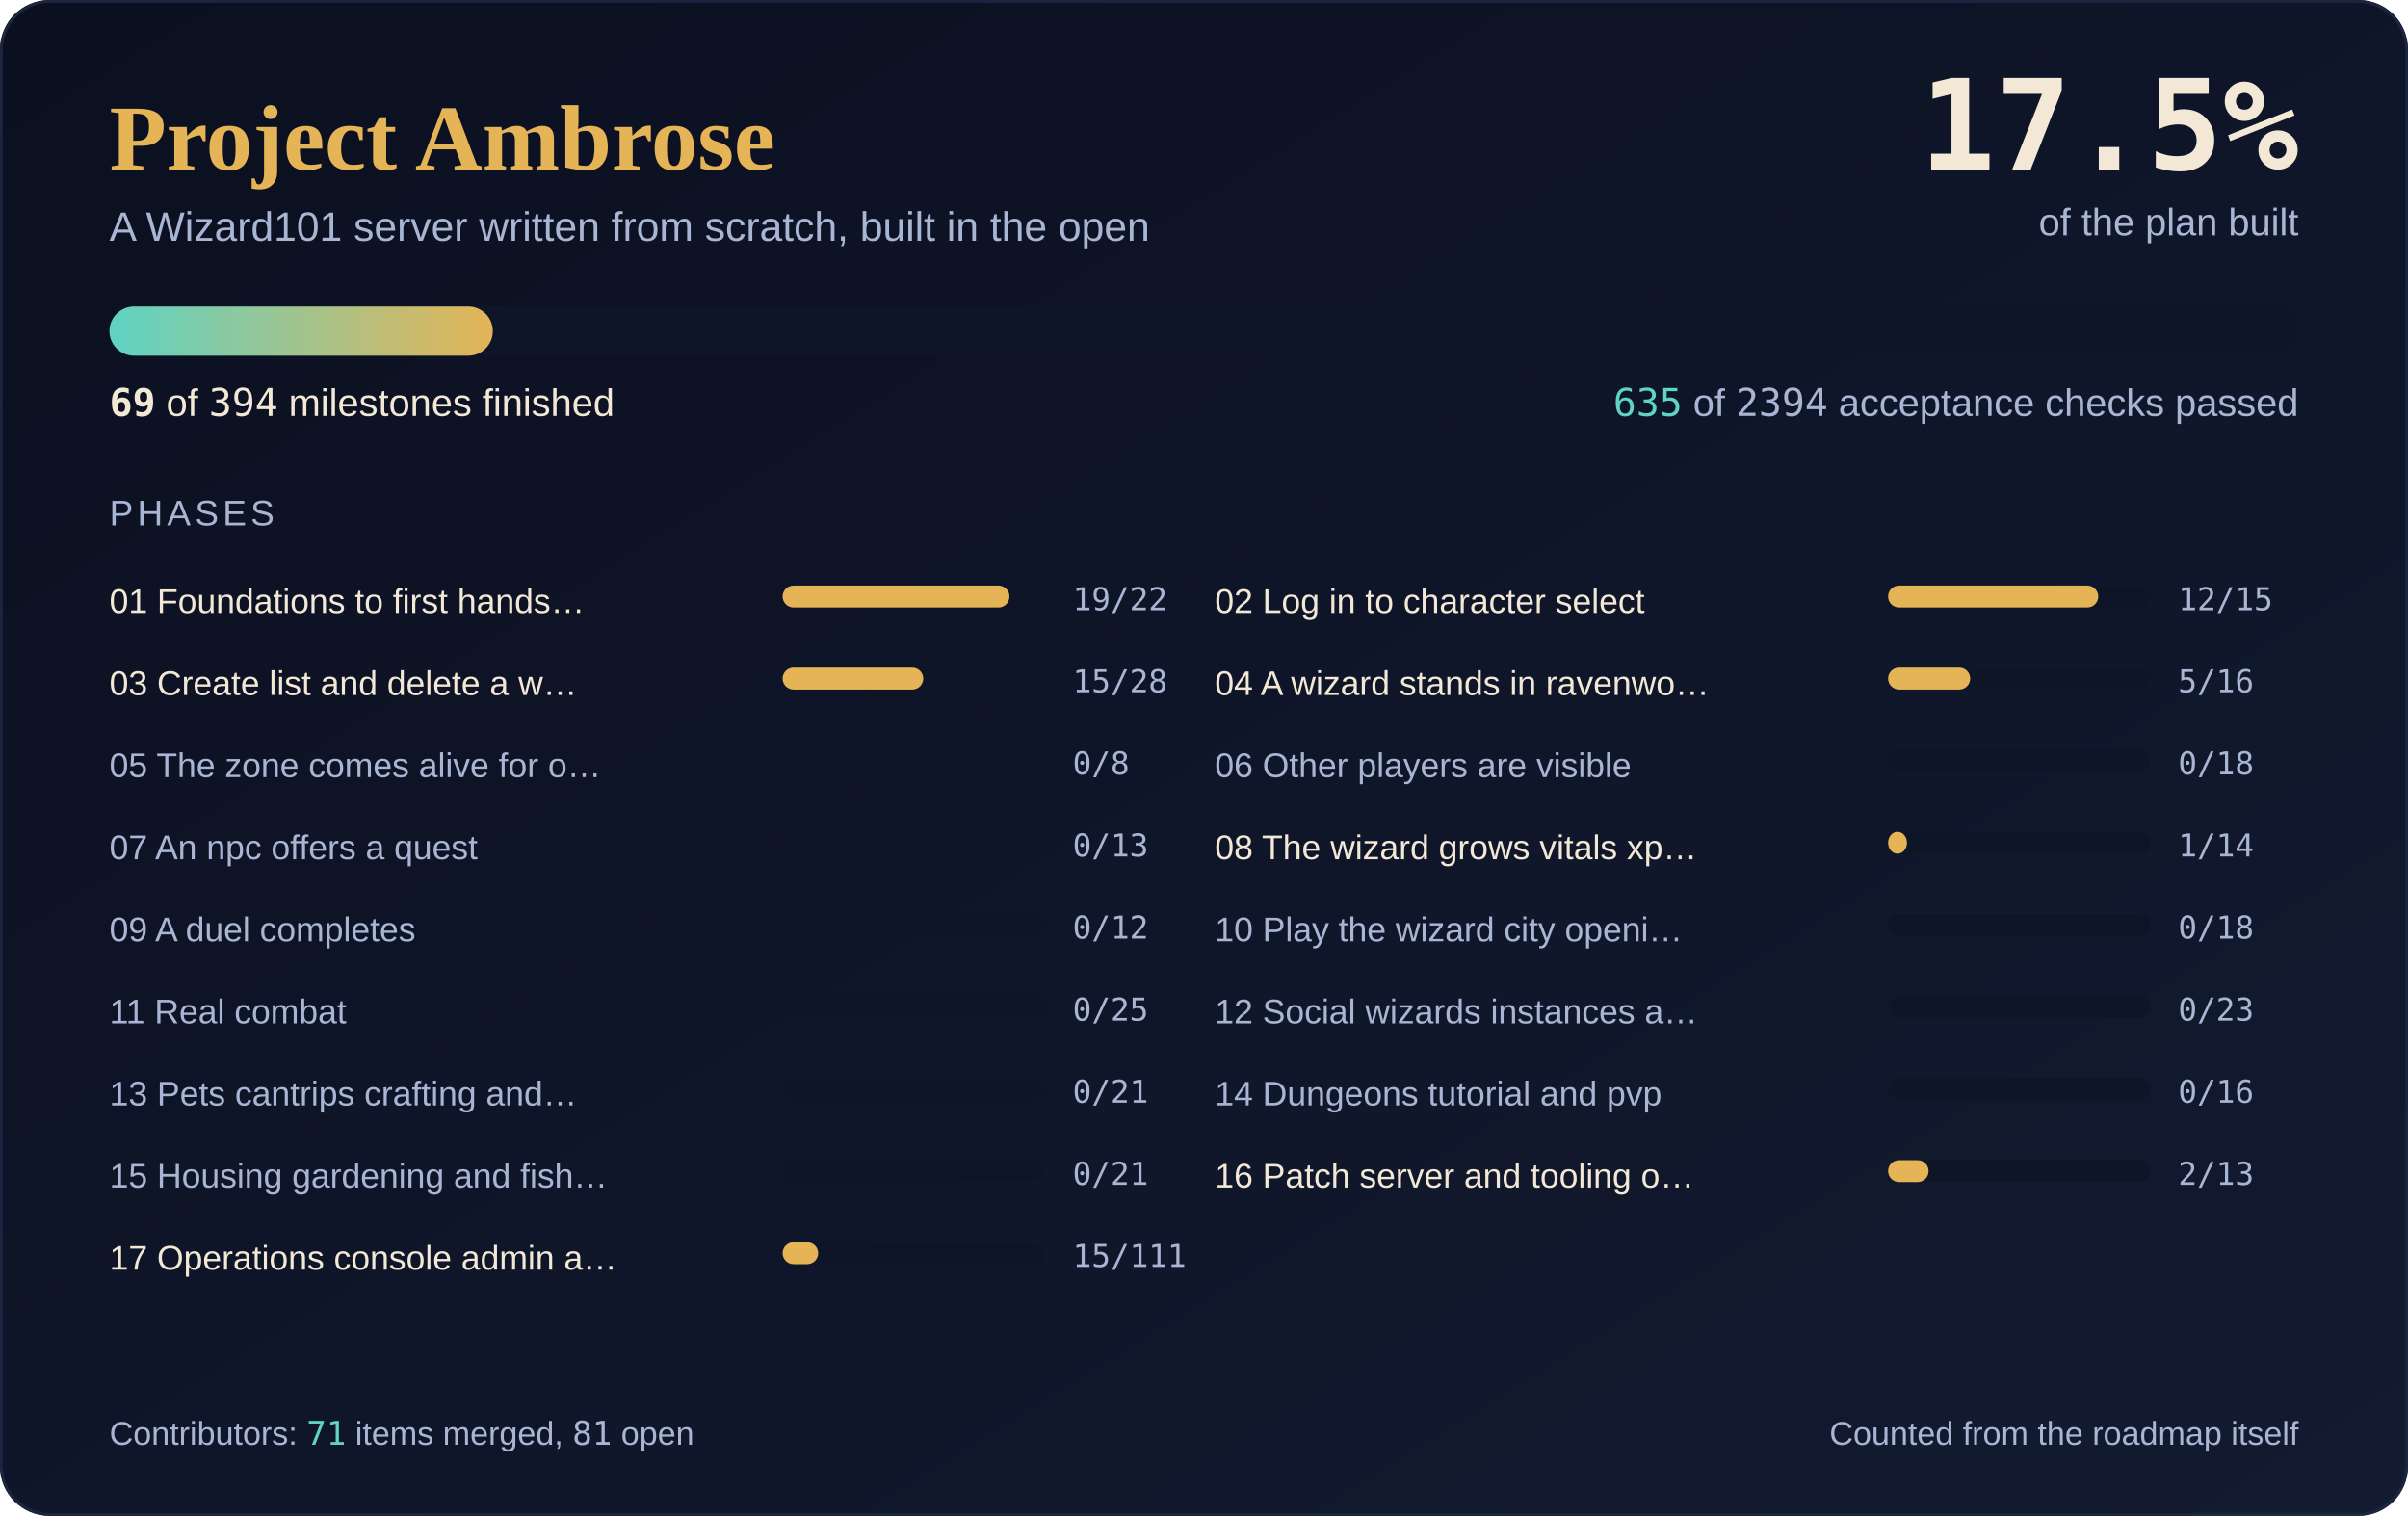
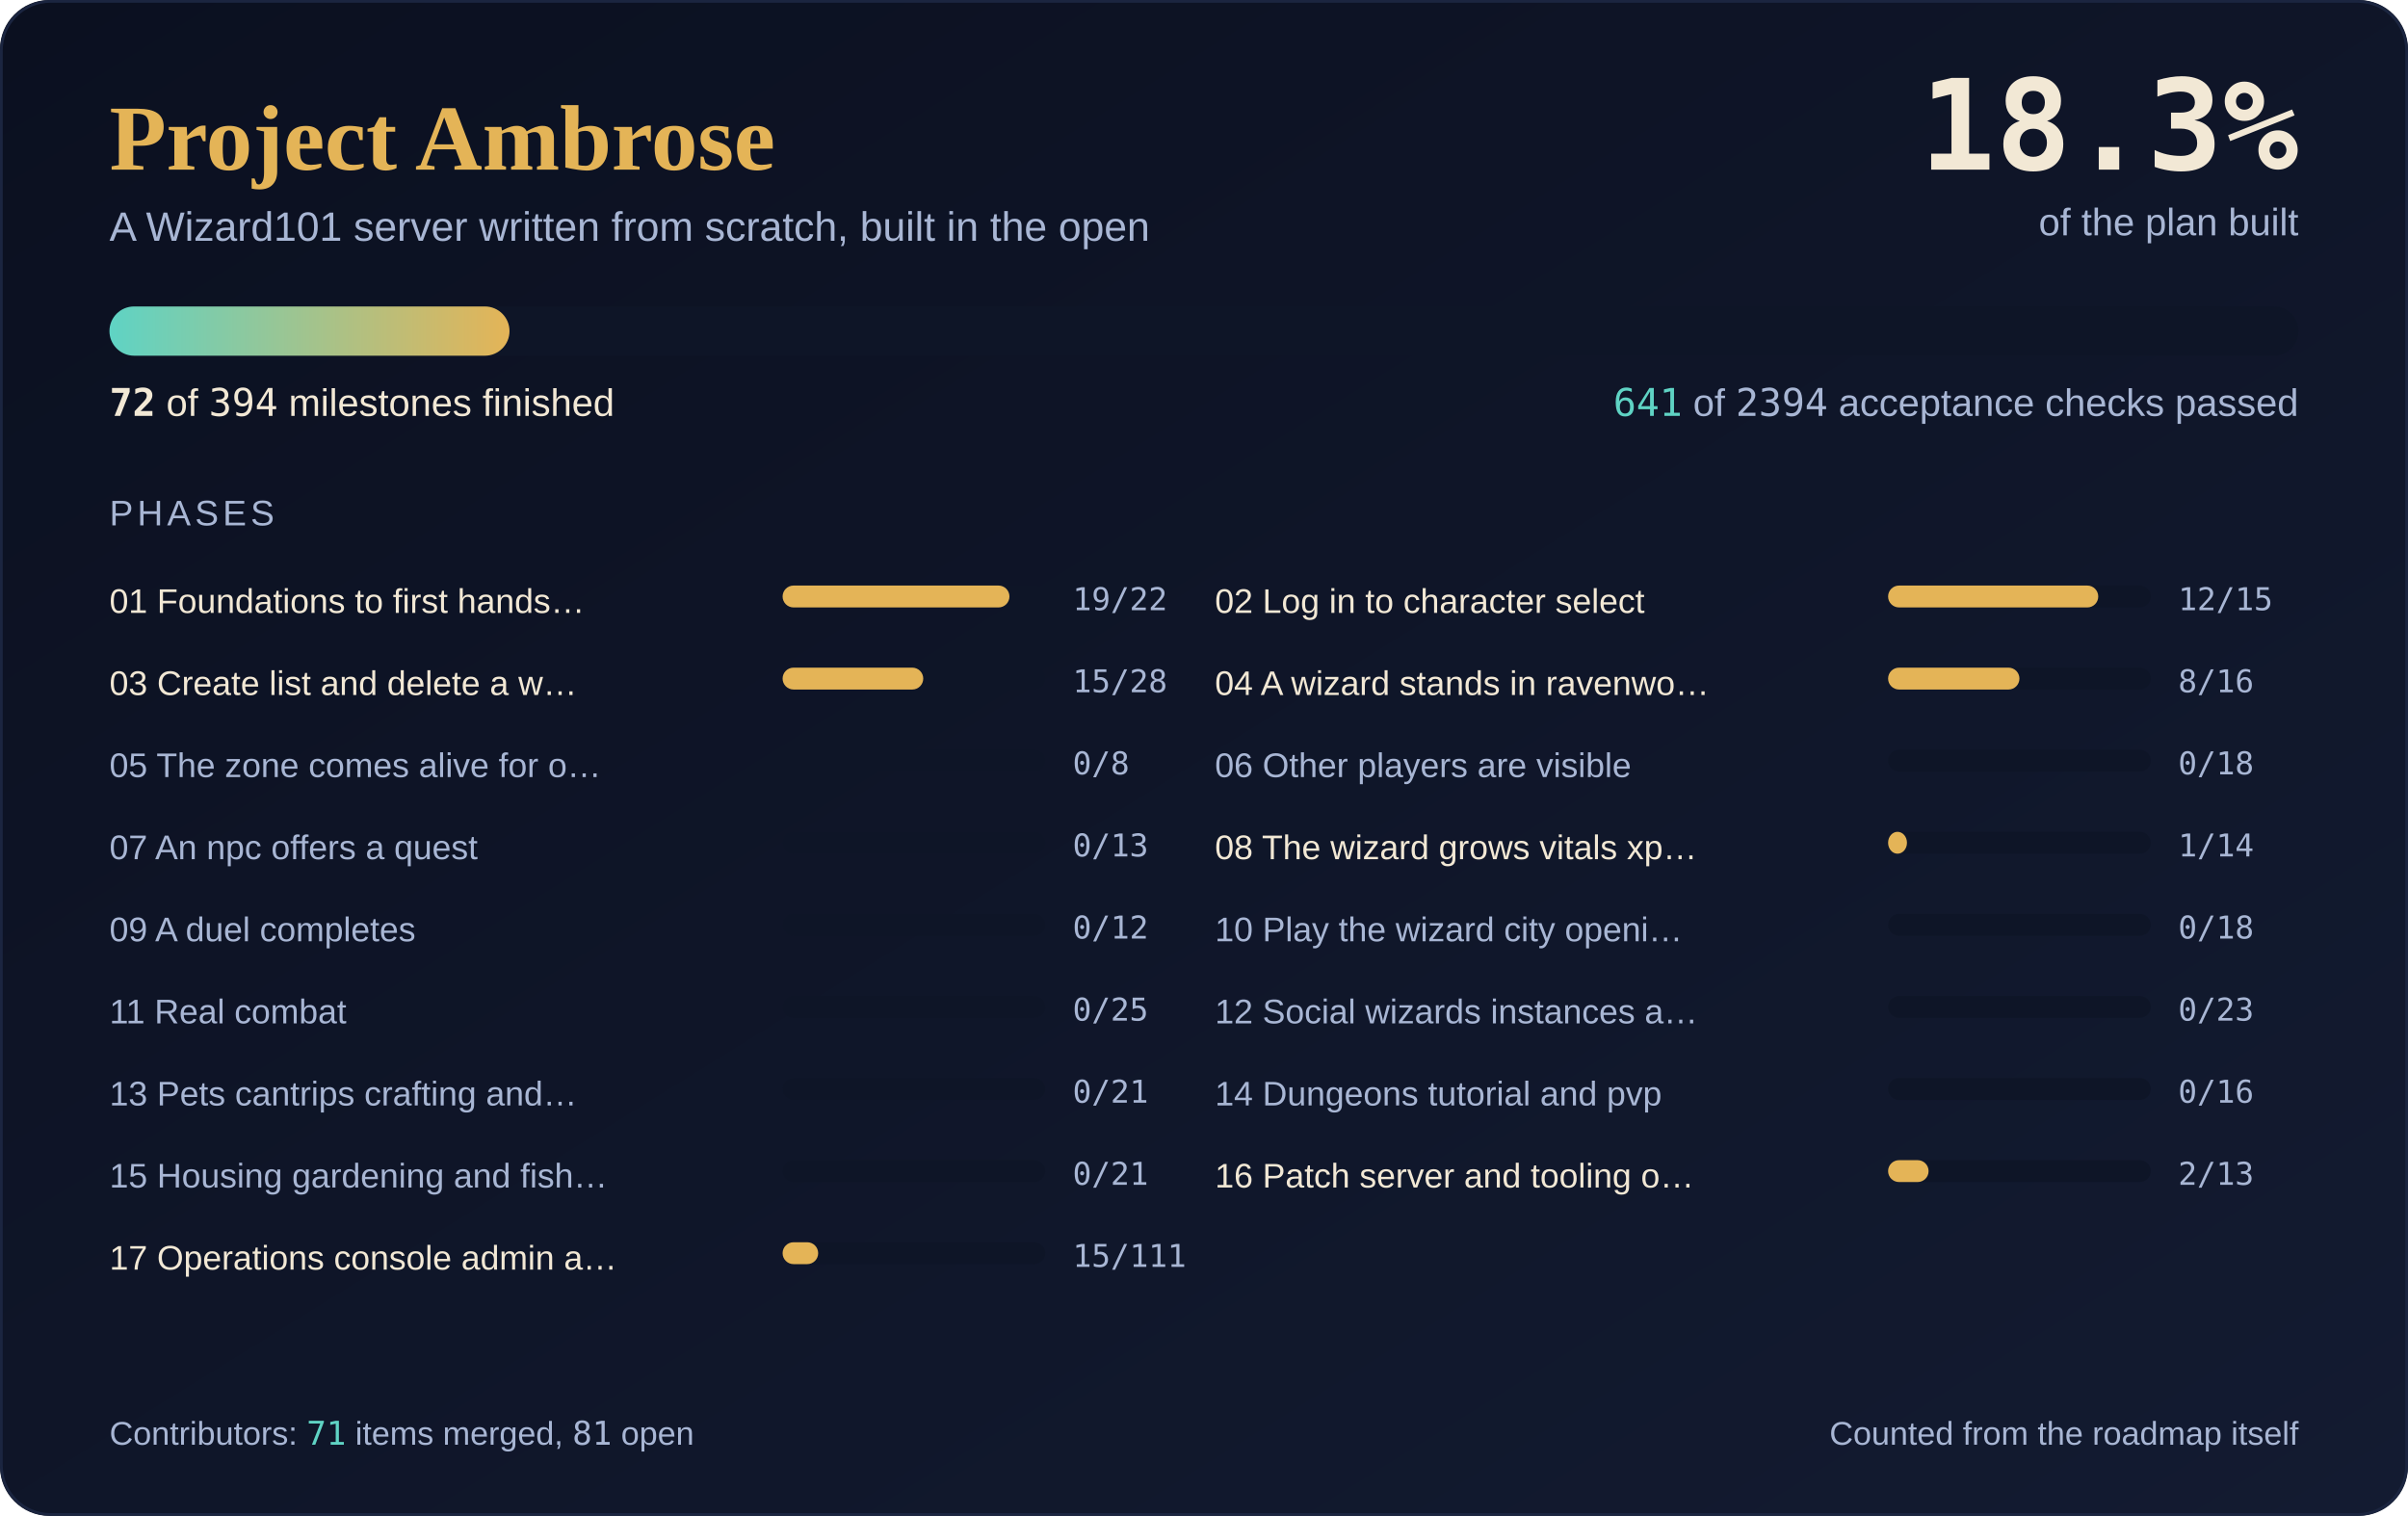
- <svg xmlns="http://www.w3.org/2000/svg" width="880" height="554" viewBox="0 0 880 554" role="img" aria-label="Project Ambrose progress: 69 of 394 milestones complete, 17.5 percent">
+ <svg xmlns="http://www.w3.org/2000/svg" width="880" height="554" viewBox="0 0 880 554" role="img" aria-label="Project Ambrose progress: 72 of 394 milestones complete, 18.3 percent">
  <defs>
    <linearGradient id="sky" x1="0" y1="0" x2="1" y2="1">
      <stop offset="0" stop-color="#0B1020" />
      <stop offset="1" stop-color="#131B31" />
    </linearGradient>
    <linearGradient id="fill" x1="0" y1="0" x2="1" y2="0">
      <stop offset="0" stop-color="#5FD3C4" />
      <stop offset="1" stop-color="#E4B457" />
    </linearGradient>
  </defs>
  <rect width="880" height="554" rx="18" fill="url(#sky)" />
  <rect x="0.5" y="0.5" width="879" height="553" rx="18" fill="none" stroke="#1B2540" />
  <text x="40" y="62" font-family="'Cormorant Garamond', Georgia, 'Times New Roman', serif" font-size="34" font-weight="600" fill="#E4B457">Project Ambrose</text>
  <text x="40" y="88" font-family="Karla, 'Segoe UI', 'Helvetica Neue', Arial, sans-serif" font-size="15" fill="#A8B6D4">A Wizard101 server written from scratch, built in the open</text>
-   <text x="840" y="62" text-anchor="end" font-family="'JetBrains Mono', Consolas, 'DejaVu Sans Mono', monospace" font-size="46" font-weight="700" fill="#F2E8D5">17.5%</text>
+   <text x="840" y="62" text-anchor="end" font-family="'JetBrains Mono', Consolas, 'DejaVu Sans Mono', monospace" font-size="46" font-weight="700" fill="#F2E8D5">18.3%</text>
  <text x="840" y="86" text-anchor="end" font-family="Karla, 'Segoe UI', 'Helvetica Neue', Arial, sans-serif" font-size="14" fill="#A8B6D4">of the plan built</text>
  <rect x="40" y="112" width="800" height="18" rx="9.0" fill="#0E1527" />
-   <rect x="40" y="112" width="140.1" height="18" rx="9.0" fill="url(#fill)" />
+   <rect x="40" y="112" width="146.2" height="18" rx="9.0" fill="url(#fill)" />
  <text x="40" y="152" font-family="Karla, 'Segoe UI', 'Helvetica Neue', Arial, sans-serif" font-size="14" fill="#F2E8D5">
-     <tspan font-family="'JetBrains Mono', Consolas, 'DejaVu Sans Mono', monospace" font-weight="700">69</tspan> of <tspan font-family="'JetBrains Mono', Consolas, 'DejaVu Sans Mono', monospace">394</tspan> milestones finished</text>
+     <tspan font-family="'JetBrains Mono', Consolas, 'DejaVu Sans Mono', monospace" font-weight="700">72</tspan> of <tspan font-family="'JetBrains Mono', Consolas, 'DejaVu Sans Mono', monospace">394</tspan> milestones finished</text>
  <text x="840" y="152" text-anchor="end" font-family="Karla, 'Segoe UI', 'Helvetica Neue', Arial, sans-serif" font-size="14" fill="#A8B6D4">
-     <tspan font-family="'JetBrains Mono', Consolas, 'DejaVu Sans Mono', monospace" fill="#5FD3C4">635</tspan> of <tspan font-family="'JetBrains Mono', Consolas, 'DejaVu Sans Mono', monospace">2394</tspan> acceptance checks passed</text>
+     <tspan font-family="'JetBrains Mono', Consolas, 'DejaVu Sans Mono', monospace" fill="#5FD3C4">641</tspan> of <tspan font-family="'JetBrains Mono', Consolas, 'DejaVu Sans Mono', monospace">2394</tspan> acceptance checks passed</text>
  <text x="40" y="192" font-family="Karla, 'Segoe UI', 'Helvetica Neue', Arial, sans-serif" font-size="13" fill="#A8B6D4" letter-spacing="1.5">PHASES</text>
  <text x="40" y="224" font-family="Karla, 'Segoe UI', 'Helvetica Neue', Arial, sans-serif" font-size="12.5" fill="#F2E8D5">01 Foundations to first hands…</text>
  <rect x="286" y="214" width="96" height="8" rx="4.0" fill="#0E1527" />
  <rect x="286" y="214" width="82.9" height="8" rx="4.0" fill="#E4B457" />
  <text x="392" y="223" font-family="'JetBrains Mono', Consolas, 'DejaVu Sans Mono', monospace" font-size="11.5" fill="#A8B6D4">19/22</text>
  <text x="444" y="224" font-family="Karla, 'Segoe UI', 'Helvetica Neue', Arial, sans-serif" font-size="12.5" fill="#F2E8D5">02 Log in to character select</text>
  <rect x="690" y="214" width="96" height="8" rx="4.0" fill="#0E1527" />
  <rect x="690" y="214" width="76.8" height="8" rx="4.0" fill="#E4B457" />
  <text x="796" y="223" font-family="'JetBrains Mono', Consolas, 'DejaVu Sans Mono', monospace" font-size="11.5" fill="#A8B6D4">12/15</text>
  <text x="40" y="254" font-family="Karla, 'Segoe UI', 'Helvetica Neue', Arial, sans-serif" font-size="12.5" fill="#F2E8D5">03 Create list and delete a w…</text>
  <rect x="286" y="244" width="96" height="8" rx="4.0" fill="#0E1527" />
  <rect x="286" y="244" width="51.4" height="8" rx="4.0" fill="#E4B457" />
  <text x="392" y="253" font-family="'JetBrains Mono', Consolas, 'DejaVu Sans Mono', monospace" font-size="11.5" fill="#A8B6D4">15/28</text>
  <text x="444" y="254" font-family="Karla, 'Segoe UI', 'Helvetica Neue', Arial, sans-serif" font-size="12.5" fill="#F2E8D5">04 A wizard stands in ravenwo…</text>
  <rect x="690" y="244" width="96" height="8" rx="4.0" fill="#0E1527" />
-   <rect x="690" y="244" width="30.0" height="8" rx="4.0" fill="#E4B457" />
-   <text x="796" y="253" font-family="'JetBrains Mono', Consolas, 'DejaVu Sans Mono', monospace" font-size="11.5" fill="#A8B6D4">5/16</text>
+   <rect x="690" y="244" width="48.0" height="8" rx="4.0" fill="#E4B457" />
+   <text x="796" y="253" font-family="'JetBrains Mono', Consolas, 'DejaVu Sans Mono', monospace" font-size="11.5" fill="#A8B6D4">8/16</text>
  <text x="40" y="284" font-family="Karla, 'Segoe UI', 'Helvetica Neue', Arial, sans-serif" font-size="12.5" fill="#A8B6D4">05 The zone comes alive for o…</text>
  <rect x="286" y="274" width="96" height="8" rx="4.0" fill="#0E1527" />
  <text x="392" y="283" font-family="'JetBrains Mono', Consolas, 'DejaVu Sans Mono', monospace" font-size="11.5" fill="#A8B6D4">0/8</text>
  <text x="444" y="284" font-family="Karla, 'Segoe UI', 'Helvetica Neue', Arial, sans-serif" font-size="12.5" fill="#A8B6D4">06 Other players are visible</text>
  <rect x="690" y="274" width="96" height="8" rx="4.0" fill="#0E1527" />
  <text x="796" y="283" font-family="'JetBrains Mono', Consolas, 'DejaVu Sans Mono', monospace" font-size="11.5" fill="#A8B6D4">0/18</text>
  <text x="40" y="314" font-family="Karla, 'Segoe UI', 'Helvetica Neue', Arial, sans-serif" font-size="12.5" fill="#A8B6D4">07 An npc offers a quest</text>
  <rect x="286" y="304" width="96" height="8" rx="4.0" fill="#0E1527" />
  <text x="392" y="313" font-family="'JetBrains Mono', Consolas, 'DejaVu Sans Mono', monospace" font-size="11.5" fill="#A8B6D4">0/13</text>
  <text x="444" y="314" font-family="Karla, 'Segoe UI', 'Helvetica Neue', Arial, sans-serif" font-size="12.5" fill="#F2E8D5">08 The wizard grows vitals xp…</text>
  <rect x="690" y="304" width="96" height="8" rx="4.0" fill="#0E1527" />
  <rect x="690" y="304" width="6.9" height="8" rx="4.0" fill="#E4B457" />
  <text x="796" y="313" font-family="'JetBrains Mono', Consolas, 'DejaVu Sans Mono', monospace" font-size="11.5" fill="#A8B6D4">1/14</text>
  <text x="40" y="344" font-family="Karla, 'Segoe UI', 'Helvetica Neue', Arial, sans-serif" font-size="12.5" fill="#A8B6D4">09 A duel completes</text>
  <rect x="286" y="334" width="96" height="8" rx="4.0" fill="#0E1527" />
  <text x="392" y="343" font-family="'JetBrains Mono', Consolas, 'DejaVu Sans Mono', monospace" font-size="11.5" fill="#A8B6D4">0/12</text>
  <text x="444" y="344" font-family="Karla, 'Segoe UI', 'Helvetica Neue', Arial, sans-serif" font-size="12.5" fill="#A8B6D4">10 Play the wizard city openi…</text>
  <rect x="690" y="334" width="96" height="8" rx="4.0" fill="#0E1527" />
  <text x="796" y="343" font-family="'JetBrains Mono', Consolas, 'DejaVu Sans Mono', monospace" font-size="11.5" fill="#A8B6D4">0/18</text>
  <text x="40" y="374" font-family="Karla, 'Segoe UI', 'Helvetica Neue', Arial, sans-serif" font-size="12.5" fill="#A8B6D4">11 Real combat</text>
  <rect x="286" y="364" width="96" height="8" rx="4.0" fill="#0E1527" />
  <text x="392" y="373" font-family="'JetBrains Mono', Consolas, 'DejaVu Sans Mono', monospace" font-size="11.5" fill="#A8B6D4">0/25</text>
  <text x="444" y="374" font-family="Karla, 'Segoe UI', 'Helvetica Neue', Arial, sans-serif" font-size="12.5" fill="#A8B6D4">12 Social wizards instances a…</text>
  <rect x="690" y="364" width="96" height="8" rx="4.0" fill="#0E1527" />
  <text x="796" y="373" font-family="'JetBrains Mono', Consolas, 'DejaVu Sans Mono', monospace" font-size="11.5" fill="#A8B6D4">0/23</text>
  <text x="40" y="404" font-family="Karla, 'Segoe UI', 'Helvetica Neue', Arial, sans-serif" font-size="12.5" fill="#A8B6D4">13 Pets cantrips crafting and…</text>
  <rect x="286" y="394" width="96" height="8" rx="4.0" fill="#0E1527" />
  <text x="392" y="403" font-family="'JetBrains Mono', Consolas, 'DejaVu Sans Mono', monospace" font-size="11.5" fill="#A8B6D4">0/21</text>
  <text x="444" y="404" font-family="Karla, 'Segoe UI', 'Helvetica Neue', Arial, sans-serif" font-size="12.5" fill="#A8B6D4">14 Dungeons tutorial and pvp</text>
  <rect x="690" y="394" width="96" height="8" rx="4.0" fill="#0E1527" />
  <text x="796" y="403" font-family="'JetBrains Mono', Consolas, 'DejaVu Sans Mono', monospace" font-size="11.5" fill="#A8B6D4">0/16</text>
  <text x="40" y="434" font-family="Karla, 'Segoe UI', 'Helvetica Neue', Arial, sans-serif" font-size="12.5" fill="#A8B6D4">15 Housing gardening and fish…</text>
  <rect x="286" y="424" width="96" height="8" rx="4.0" fill="#0E1527" />
  <text x="392" y="433" font-family="'JetBrains Mono', Consolas, 'DejaVu Sans Mono', monospace" font-size="11.5" fill="#A8B6D4">0/21</text>
  <text x="444" y="434" font-family="Karla, 'Segoe UI', 'Helvetica Neue', Arial, sans-serif" font-size="12.5" fill="#F2E8D5">16 Patch server and tooling o…</text>
  <rect x="690" y="424" width="96" height="8" rx="4.0" fill="#0E1527" />
  <rect x="690" y="424" width="14.8" height="8" rx="4.0" fill="#E4B457" />
  <text x="796" y="433" font-family="'JetBrains Mono', Consolas, 'DejaVu Sans Mono', monospace" font-size="11.5" fill="#A8B6D4">2/13</text>
  <text x="40" y="464" font-family="Karla, 'Segoe UI', 'Helvetica Neue', Arial, sans-serif" font-size="12.5" fill="#F2E8D5">17 Operations console admin a…</text>
  <rect x="286" y="454" width="96" height="8" rx="4.0" fill="#0E1527" />
  <rect x="286" y="454" width="13.0" height="8" rx="4.0" fill="#E4B457" />
  <text x="392" y="463" font-family="'JetBrains Mono', Consolas, 'DejaVu Sans Mono', monospace" font-size="11.5" fill="#A8B6D4">15/111</text>
  <text x="40" y="528" font-family="Karla, 'Segoe UI', 'Helvetica Neue', Arial, sans-serif" font-size="12" fill="#A8B6D4">Contributors: <tspan font-family="'JetBrains Mono', Consolas, 'DejaVu Sans Mono', monospace" fill="#5FD3C4">71</tspan> items merged, <tspan font-family="'JetBrains Mono', Consolas, 'DejaVu Sans Mono', monospace">81</tspan> open</text>
  <text x="840" y="528" text-anchor="end" font-family="Karla, 'Segoe UI', 'Helvetica Neue', Arial, sans-serif" font-size="12" fill="#A8B6D4">Counted from the roadmap itself</text>
</svg>
